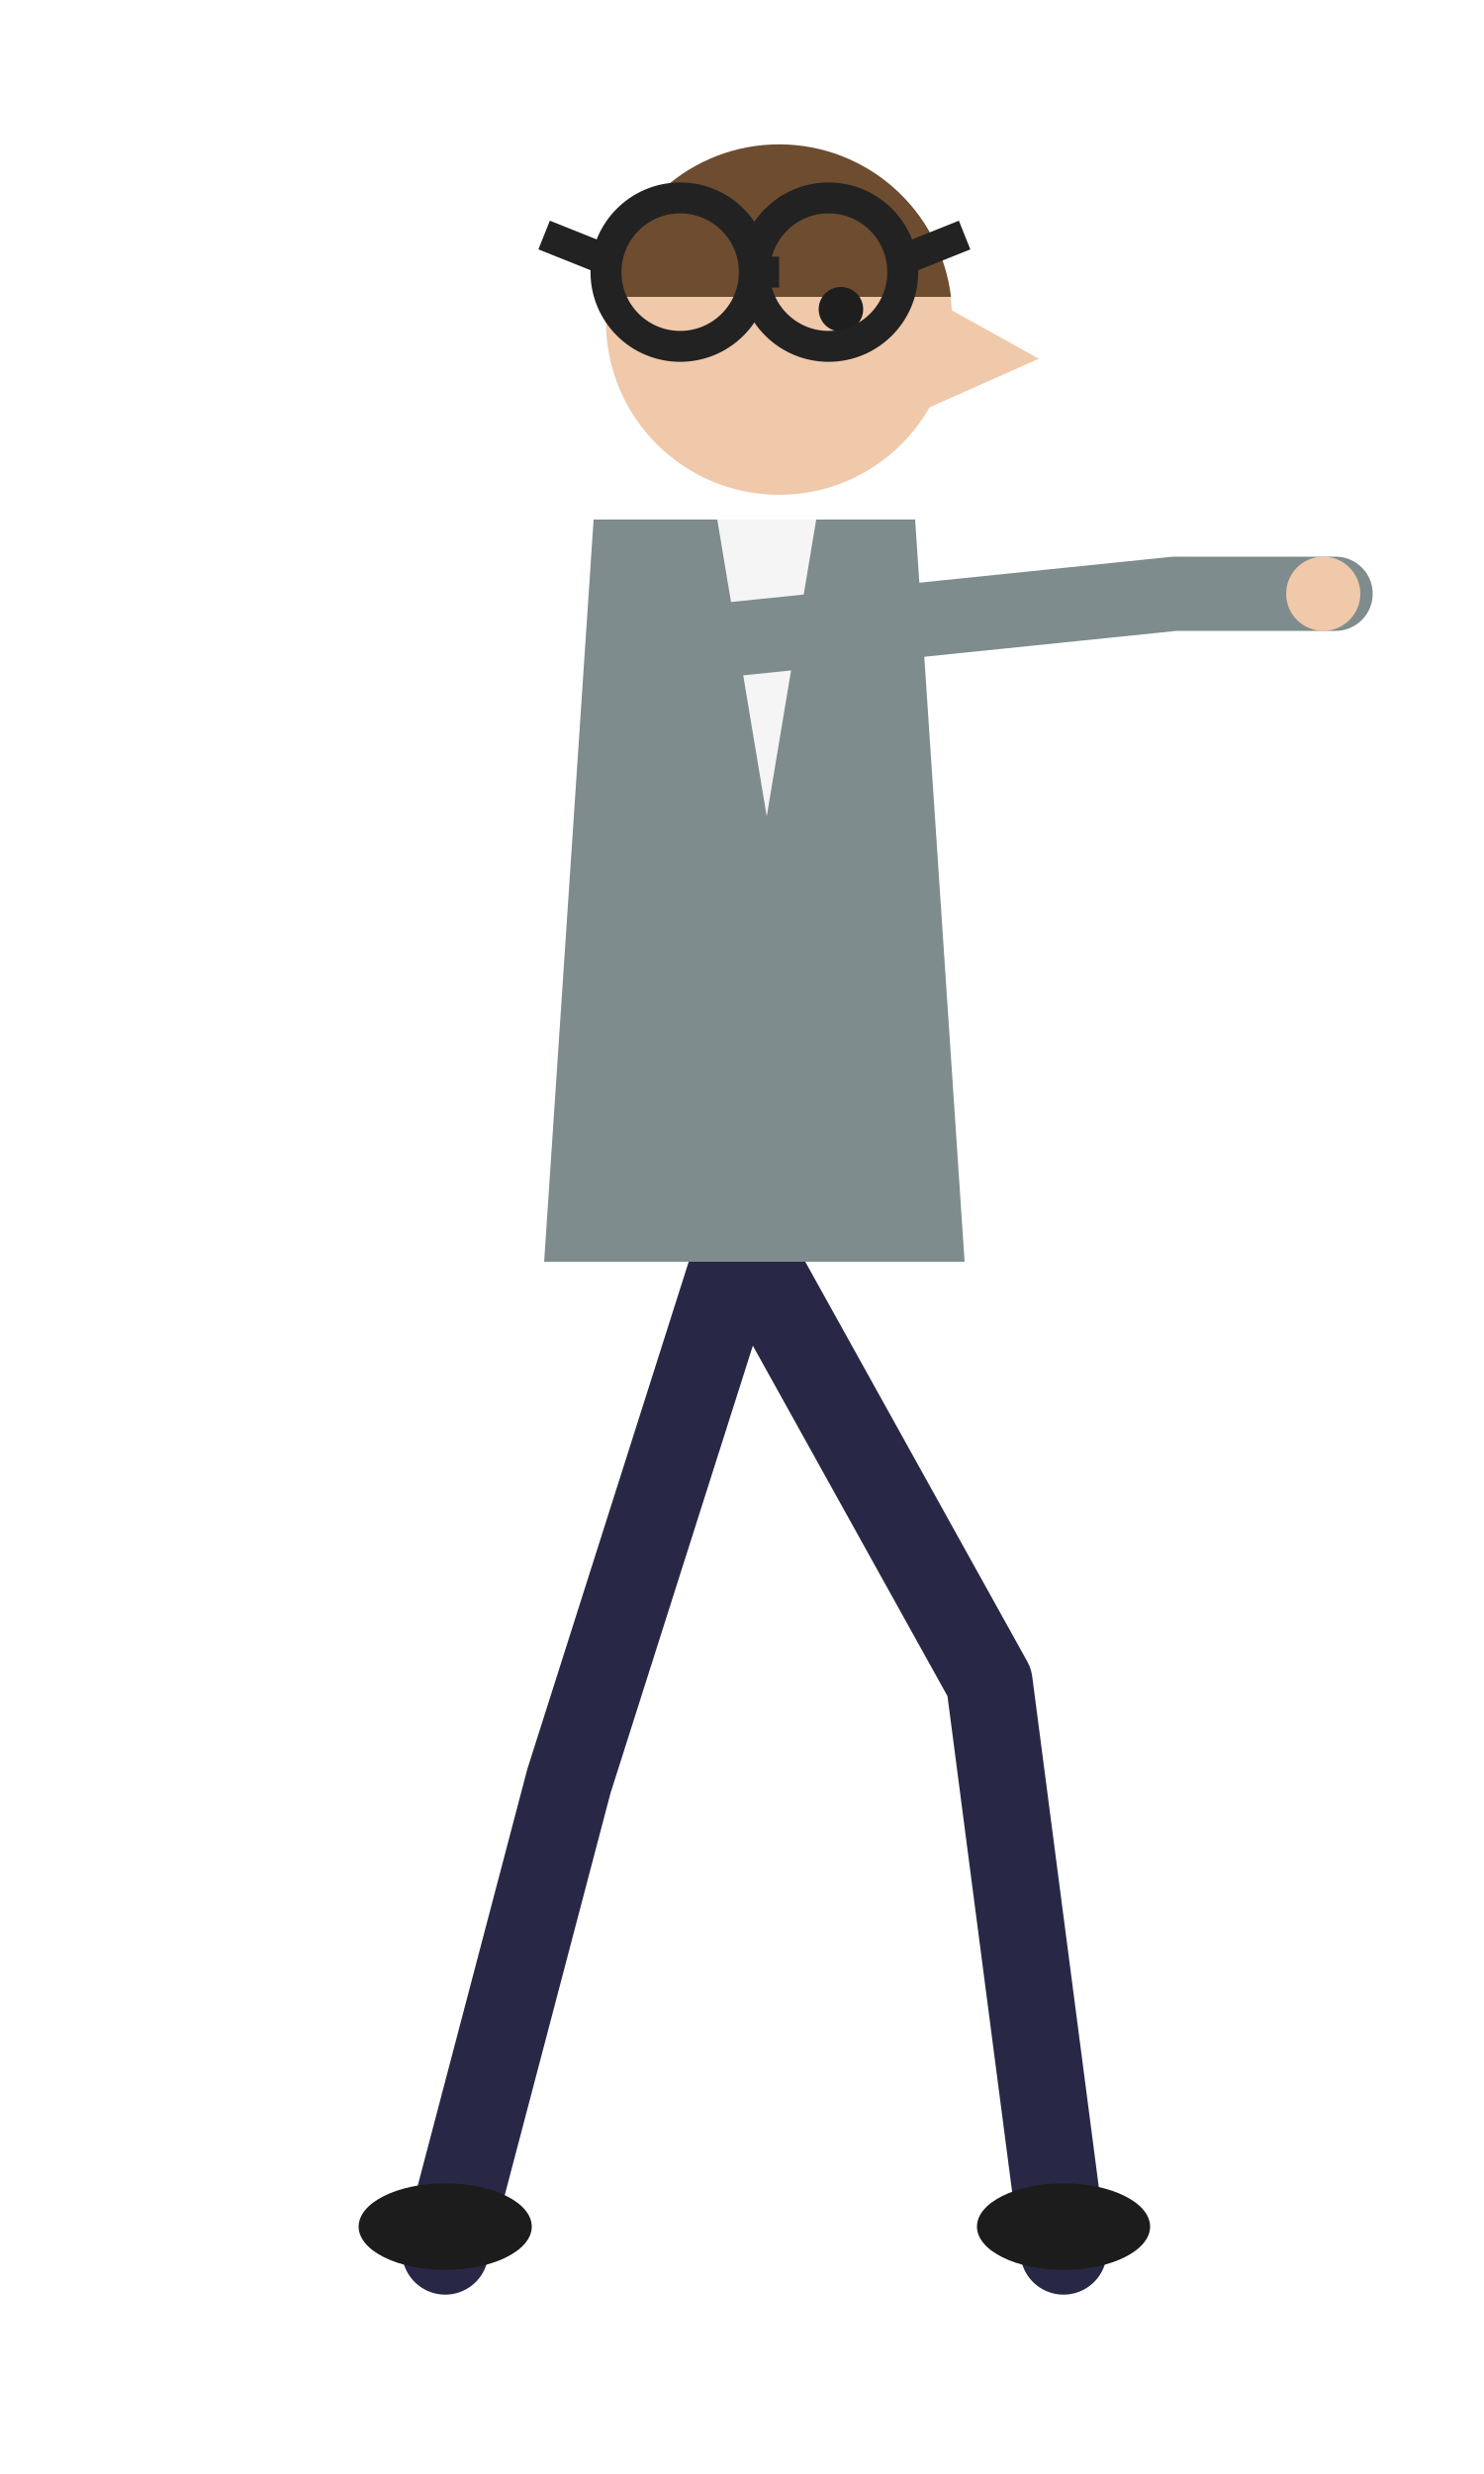
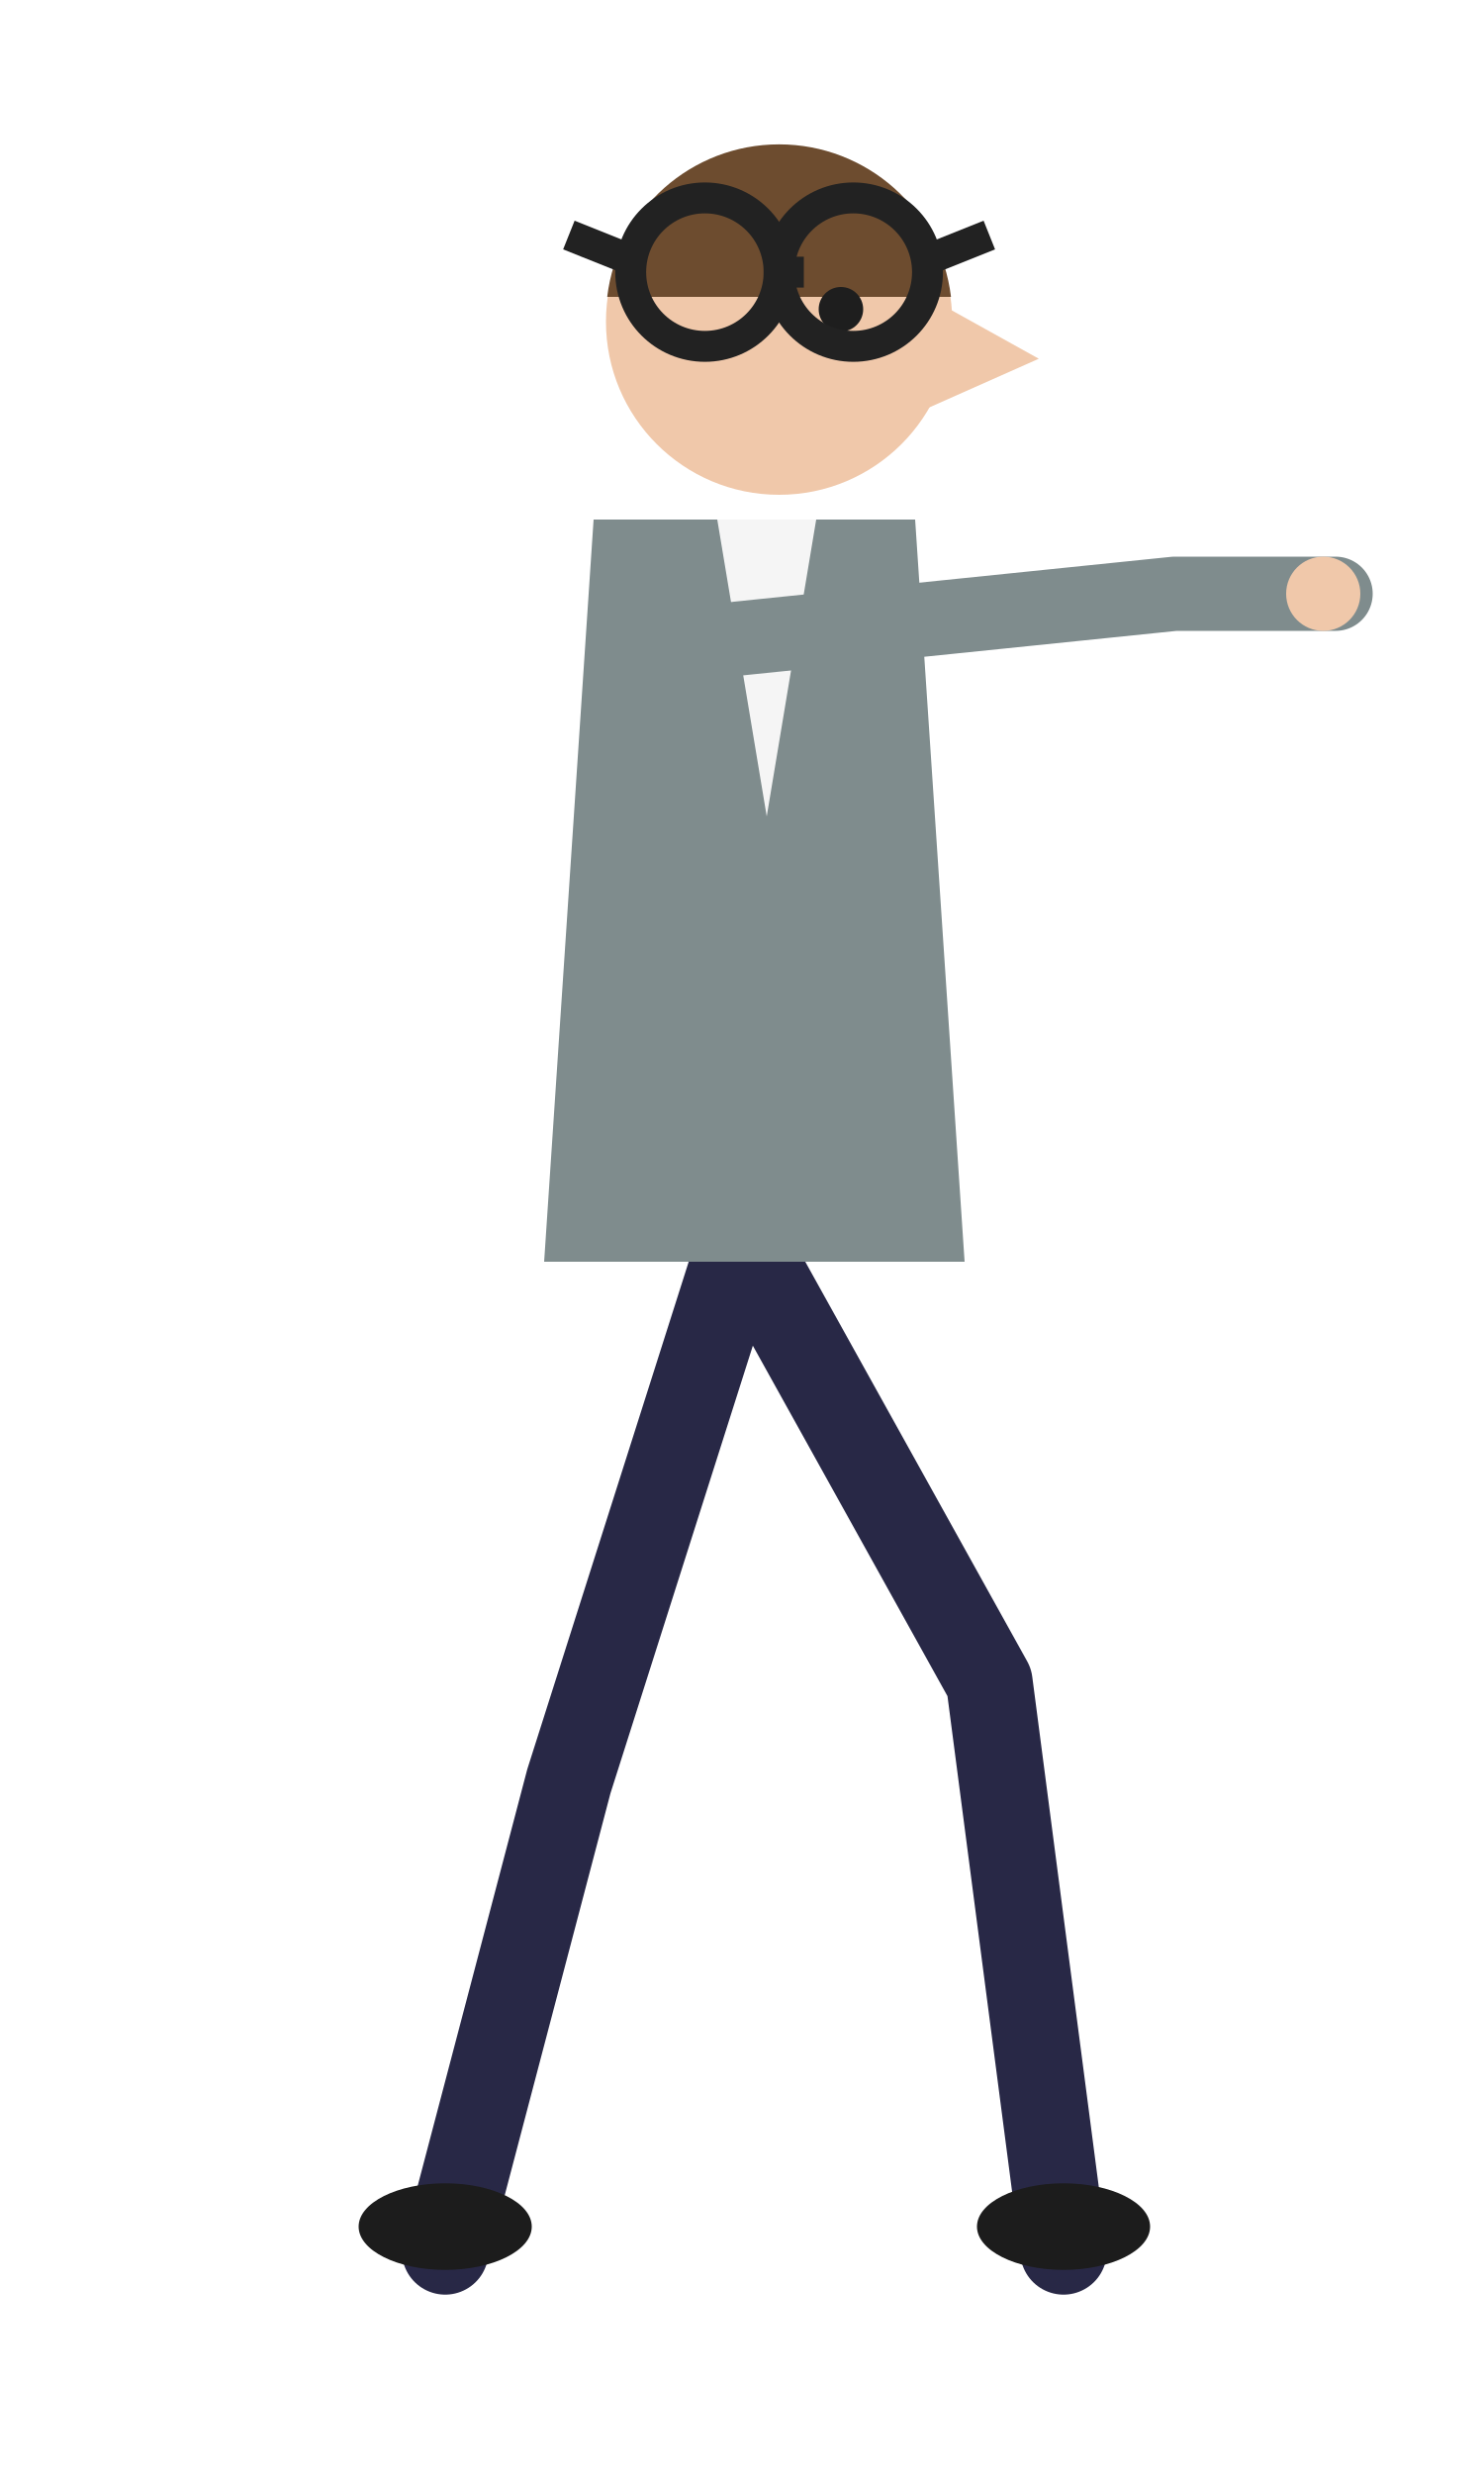
<svg xmlns="http://www.w3.org/2000/svg" viewBox="0 0 120 200" width="120" height="200">
  <g stroke="#282846" stroke-width="7" stroke-linecap="round" fill="none" stroke-linejoin="round">
    <path d="M60 100 L80 136 L86 182 M60 100 L46 144 L36 182" />
  </g>
  <ellipse cx="86" cy="180" rx="7" ry="3.5" fill="#1c1c1c" />
  <ellipse cx="36" cy="180" rx="7" ry="3.5" fill="#1c1c1c" />
  <path d="M48 42 L74 42 L78 102 L44 102 Z" fill="#7f8c8d" />
  <path d="M58 42 L66 42 L62 66 Z" fill="#f5f5f5" />
  <g stroke="#7f8c8d" stroke-width="6" stroke-linecap="round" fill="none">
    <path d="M56 52 L95 48 M95 48 L108 48" />
  </g>
  <circle cx="107" cy="48" r="3" fill="#f0c8aa" />
  <circle cx="63" cy="26" r="14" fill="#f0c8aa" />
  <path d="M75 24 L84 29 L75 33 Z" fill="#f0c8aa" />
  <path d="M49.1 24 A14 14 0 0 1 76.9 24 Z" fill="#6d4c2f" />
  <circle cx="68" cy="25" r="1.8" fill="#1e1e1e" />
  <g stroke="#222" stroke-width="2.5" fill="none">
-     <circle cx="55" cy="22" r="6" />
-     <circle cx="67" cy="22" r="6" />
-     <path d="M61 22 L63 22 M49 21 L44 19 M73 21 L78 19" />
+     <circle cx="57" cy="22" r="6" />
+     <circle cx="69" cy="22" r="6" />
+     <path d="M63 22 L65 22 M51 21 L46 19 M75 21 L80 19" />
  </g>
</svg>
